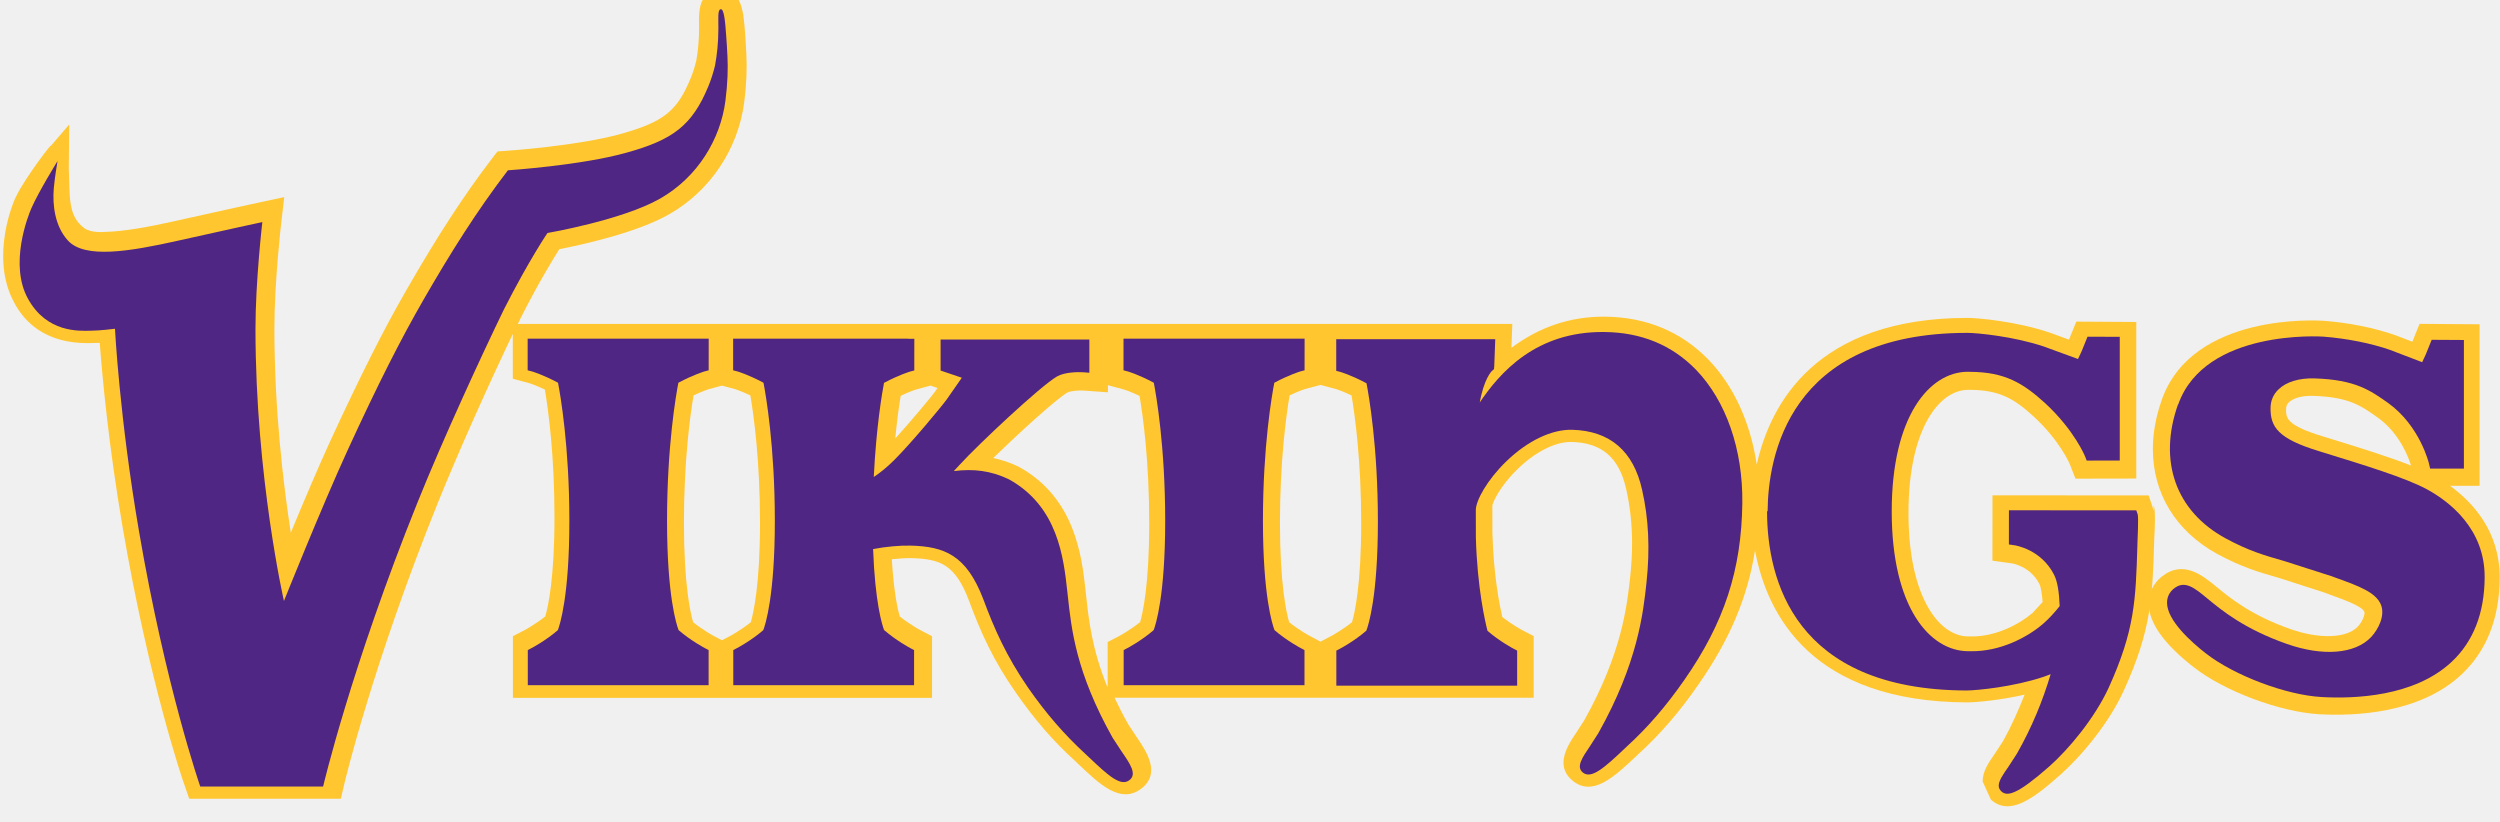
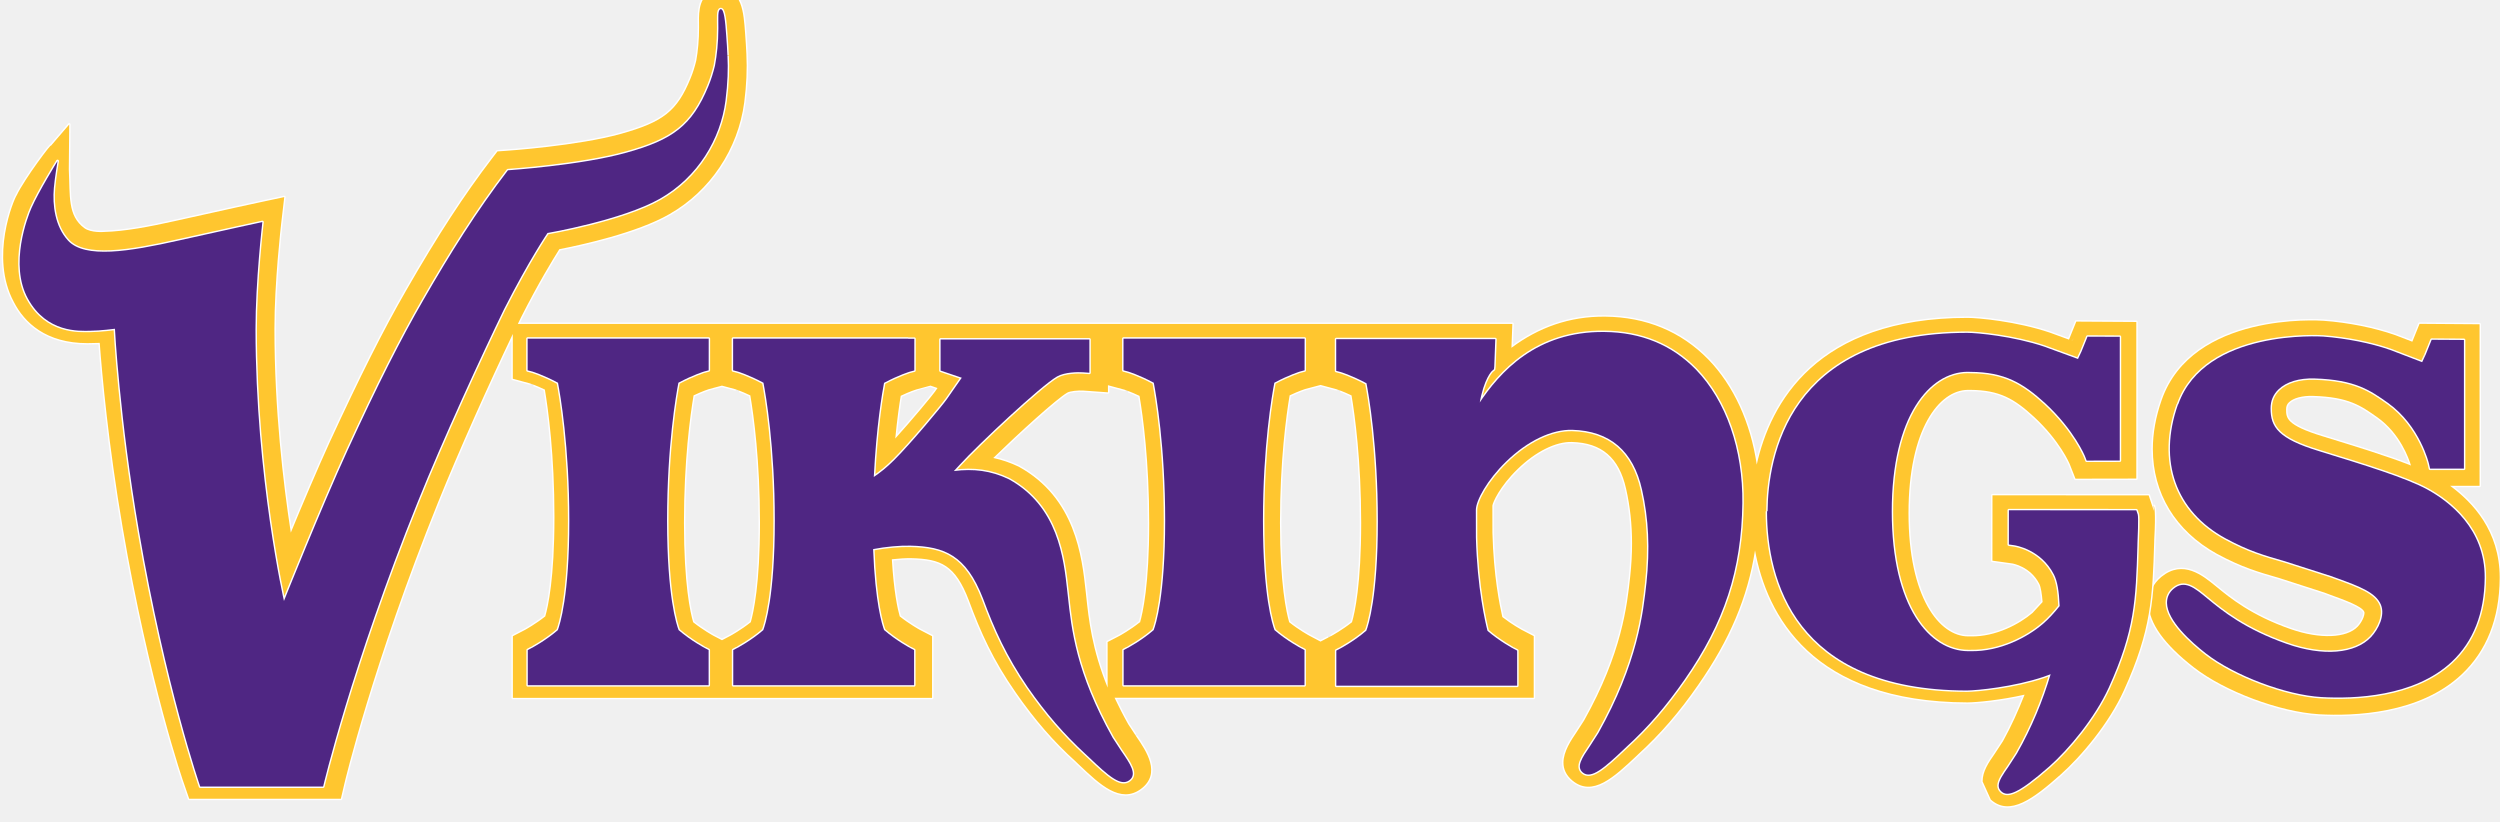
<svg xmlns="http://www.w3.org/2000/svg" xml:space="preserve" height="62.4" viewBox="0 0 190.111 62.429" width="190" version="1.1">
  <defs>
    <clipPath id="b" clipPathUnits="userSpaceOnUse">
      <path d="m0.399 293h608v200h-608v-200z" />
    </clipPath>
    <clipPath id="a" clipPathUnits="userSpaceOnUse">
      <path d="m0 0h612v792h-612v-792z" />
    </clipPath>
  </defs>
+   <style>
+     path{
+         stroke:#fff;
+         stroke-width: 0.7;
+         paint-order:stroke fill;
+         stroke-linejoin:round;
+     }
+     </style>
  <g transform="matrix(1.25 0 0 -1.25 -285 522)">
    <g style="" transform="matrix(.25 0 0 .25 228 295)">
      <g fill="#ffc62f">
        <g clip-path="url(#b)" fill="#ffc62f">
          <path d="m566 384c-0.14 0.04-0.752 0.22-0.752 0.22-8.95 2.73-8.95 4.51-8.95 6.58 0 0.738 0.2 1.25 0.692 1.72 1.09 1.05 3.28 1.64 5.87 1.56 8.73-0.273 11.6-2.36 15.7-5.25 5.49-3.92 7.6-9.94 8.14-11.7-5.73 2.26-13.3 4.58-20.7 6.86zm30.2-11.8h7.18v39.3l-14.6 0.106s-1.39-3.45-1.76-4.35c-2.07 0.798-4.16 1.6-4.16 1.6-5.11 1.79-11.4 3.05-17.4 3.49-1.32 0.1-31.9 2.04-39.4-19.2-1.46-4.13-2.18-8.19-2.18-12 0-10.7 5.47-19.9 15.6-25.5 5.99-3.25 10.2-4.47 15.1-5.87 0 0 11.1-3.57 11.1-3.58l1.38-0.519c3.47-1.26 7.78-2.81 8.28-4.15 0.04-0.06 0.047-0.153 0.047-0.279 0-0.725-0.572-2.18-1.63-3.31-2.69-2.85-9.23-3.1-16.3-0.639-9.63 3.36-14.8 7.61-18.2 10.4-3.2 2.63-8.03 6.63-13.3 2.33-2.02-1.65-3.12-4-3.08-6.62 0.06-4.6 3.77-9.79 11-15.4 7.48-5.82 20.8-10.8 30.4-11.4 8.59-0.479 24.5 0.1 34.7 9.66 6.09 5.7 9.23 13.6 9.3 23.4v0.22c0 11.3-6.56 18.3-12.2 22.4" />
          <path d="m329 339c-2.36-1.88-4.89-3.27-4.92-3.28 0.013 0-0.792-0.419-0.792-0.419l-1.95-1.02-2.72 1.44c-0.053 0.02-2.56 1.4-4.91 3.28-0.685 2.33-2.24 9.23-2.24 24.2 0 15.1 1.52 26.1 2.35 31 2.28 1.08 3.74 1.53 3.75 1.54 0.007 0 2.91 0.785 3.78 1l3.83-1.03c-0.013 0.013 1.43-0.439 3.71-1.52 0.825-4.89 2.35-15.9 2.35-31 0-15-1.56-21.9-2.24-24.2zm-51.6 0c-2.35-1.88-4.88-3.27-4.9-3.28l-0.798-0.419-2.17-1.12v-11.1c-3.84 9.44-4.6 16.5-5.23 22.4 0 0.033-0.106 0.965-0.106 0.965-0.938 8.53-2.5 22.8-16.3 30.4-2.06 0.991-4.11 1.67-6.19 2.12 6.27 6.11 15.4 14.4 18 15.9 0.665 0.399 2.73 0.599 3.97 0.506 0.007 0 5.93-0.426 5.93-0.426v1.73l4-1.08c-0.02 0.013 1.42-0.439 3.69-1.52 0.838-4.89 2.36-15.9 2.36-31 0-14.9-1.56-21.8-2.25-24.2zm-49.8 56.2c-0.758-1.08-5.79-7.14-9.75-11.5 0.472 4.78 0.978 8.32 1.33 10.4 2.26 1.08 3.73 1.53 3.75 1.53 0.007 0.013 2.81 0.758 3.51 0.951 0.778-0.26 1.7-0.592 1.7-0.592-0.133-0.193-0.552-0.785-0.552-0.785zm-44.9-56.2c-2.35-1.88-4.88-3.27-4.91-3.28l-0.798-0.419-1.3-0.685-2.12 1.1c-0.02 0.007-2.54 1.4-4.9 3.28-0.685 2.31-2.24 9.23-2.24 24.2 0 15.1 1.51 26.1 2.34 31 2.28 1.08 3.74 1.53 3.76 1.54 0 0 1.96 0.526 3.15 0.838l3.22-0.865c-0.04 0.013 1.43-0.439 3.69-1.52 0.838-4.89 2.35-15.9 2.35-31 0-14.9-1.56-21.8-2.24-24.2zm322 69.1s-0.333-0.372-0.519-0.592c-0.02 0-0.027 0-0.04 0.007 0.226 0.253 0.559 0.585 0.559 0.585zm19.4-42c0.013-0.013-0.319 0.998-0.319 0.998l-0.925 2.76-38 0.02-0.013-15.9 4.77-0.665c0.166-0.02 4.46-0.738 6.64-4.98 0.399-0.805 0.639-2.4 0.805-4.42-1.01-1.1-2.44-2.64-2.44-2.64-3.13-2.7-8.94-5.83-15-5.73h-0.705c-6.96 0.04-14.5 9.44-14.5 30 0 20.5 7.47 29.9 14.4 30h0.659c7.12-0.053 10.7-2.16 15.5-6.58 6.25-5.78 8.63-11.3 8.73-11.6l1.35-3.43 14.8 0.027v38.1l-14.6 0.093s-1.4-3.47-1.78-4.39c-2.3 0.832-4.68 1.71-4.68 1.71-8.1 2.74-17.5 3.58-20 3.58-36.8 0-48-20.8-51.3-35.7-1.52 10.2-5.61 19.2-11.8 25.6-6.62 6.77-15.1 10.3-25.1 10.4-8.67 0.086-16.2-2.65-22.8-7.58 0.027 0.911 0.22 5.81 0.22 5.81h-242c0.273 0.552 0.565 1.17 0.818 1.69 4.22 8.32 7.64 13.9 9.27 16.5 5.16 1.01 18.9 3.97 26.8 8.54 9.91 5.65 16.7 15.8 18.2 27.2 0.546 4.27 0.705 8.04 0.519 11.8-0.053 1.29-0.186 3.34-0.306 4.93-0.379 5.27-0.765 10.7-5.94 10.7l-0.519-0.007-0.452-0.086c-4.38-0.878-4.32-5.39-4.29-7.81l0.007-1.41c0-2.81-0.259-5.66-0.685-7.98-0.353-1.44-0.798-2.89-1.38-4.3-3.27-7.96-6.59-10.6-16.9-13.5-10.5-2.95-27.8-4.13-28-4.14l-2.1-0.146-1.28-1.67c-6.77-8.83-13.2-18.7-20.9-32.1-5.61-9.72-11.3-21.1-18.6-36.9-2.95-6.46-6.53-14.9-9.51-22.1-1.87 12.1-3.98 30-3.99 49.6-0.013 11.2 1.62 25.4 1.64 25.6l0.752 6.45-6.36-1.36s-8.38-1.8-20.4-4.5c-5.76-1.29-12.1-2.51-17-2.61 0 0-3.25-0.313-4.92 0.938-4.07 3.05-3.43 7.79-3.75 14.3l0.106 10.9-4.47-5.2c0.4 1-6.38-8-8.29-12-0.7-1-6.63-15-0.7-26 2.57-5 7.79-10 17.9-10 0 0 2.41 0.04 2.99 0.067 0.592-7.93 2.13-24.8 5.59-45 6.45-37.7 14.7-61.8 15.1-62.8l1.08-3.13h36.9l0.845 3.6c0.06 0.286 6.86 29 22.8 68.5 5 12.4 12.5 29.1 18.2 41v-10.9l4.1-1.11c-0.033 0.013 1.43-0.439 3.7-1.52 0.832-4.89 2.34-15.9 2.34-31 0-15-1.56-21.9-2.24-24.2-2.35-1.88-4.88-3.26-4.91-3.28l-2.97-1.54v-15h102v15l-2.97 1.54c-0.027 0.007-2.55 1.4-4.9 3.28-0.492 1.72-1.44 5.93-1.92 13.9 1.72 0.193 3.43 0.299 4.76 0.273 7.15-0.173 10.7-1.65 14-10.3 2.86-7.74 5.89-14.5 11.4-22.4 4.67-6.7 9.17-11.9 14.6-16.8-0.047 0.027 0.938-0.898 0.938-0.898 4.88-4.63 9.94-9.43 14.9-5.77 5.1 3.76 1.24 9.35-1.07 12.7 0.053-0.067-2.02 3.08-2.02 3.08-1.27 2.26-2.34 4.38-3.31 6.42h102v15l-2.97 1.54c-0.013 0.007-2.38 1.3-4.67 3.1-0.658 2.85-2.14 10.1-2.41 20.5l-0.013 6.6c0.086 0.778 1.76 4.65 6.15 8.91 4.34 4.24 9.3 6.71 13.2 6.59 7.28-0.193 11.5-3.82 13.2-11.4 0.965-4.23 1.45-8.61 1.45-13.3 0-2.59-0.153-5.27-0.452-8.05-0.752-6.96-2-18.6-11.2-35-0.007 0-1.88-2.91-1.88-2.91-1.28-1.9-3.16-4.66-3.16-7.38 0-1.51 0.585-3.03 2.19-4.36 4.91-4.04 10.1 0.852 15.6 6.02l0.419 0.406c5.31 4.84 9.97 10.2 14.6 16.9 7.6 10.9 12 21.2 13.8 32.7 2.88-15.7 13.8-36.9 51.7-37 2.31 0.02 8.02 0.552 13.9 1.88-1.52-3.85-3.19-7.61-5.24-11.3-0.013-0.027-1.96-2.99-1.96-2.99-1.6-2.31-3.01-4.36-3.01-6.83l1.99-4.4c4.62-4.17 10.4 0.259 16.9 6.01 5.1 4.51 11.9 12.6 15.5 20.6 6.69 14.7 6.93 22.7 7.35 36 0 0.013 0.013 0.625 0.013 0.625 0.386 6.87 0.02 7.96-0.146 8.42" />
        </g>
      </g>
      <g fill="#4f2683">
        <g clip-path="url(#a)" fill="#4f2683">
          <path d="m530 392c-4.88-13.8-0.552-26 11.6-32.6 5.58-3.03 9.42-4.14 14.3-5.53l11.3-3.62 1.51-0.545c5.32-1.93 9.5-3.45 10.7-6.52 0.984-2.55-0.572-5.82-2.42-7.8-3.87-4.11-11.7-4.76-20.5-1.67-10.3 3.62-15.8 8.12-19.4 11.1-3.06 2.53-5.48 4.54-8.14 2.33-1.08-0.872-1.63-2.08-1.62-3.45 0.053-4.34 5.96-9.56 9.47-12.3 6.83-5.32 19.4-10.1 28.1-10.6 7.94-0.452 22.6 0.04 31.7 8.57 5.26 4.94 7.96 11.8 8.02 20.5 0.093 11.9-8.64 18.5-13.9 21.4-5.17 2.85-15.7 6.06-25.8 9.17l-0.605 0.193c-9.98 3.03-11.8 5.89-11.8 10.4 0 1.82 0.645 3.38 1.92 4.61 1.91 1.86 5.04 2.81 8.81 2.69 9.94-0.306 13.6-2.95 17.9-5.99 7.74-5.55 9.93-14.7 9.94-14.8l0.266-1.16h8.22v31.3l-7.84 0.047-1.46-3.61c-0.013 0-0.452-0.984-0.858-1.84-1.95 0.745-7.76 2.97-7.76 2.97-4.68 1.64-10.6 2.81-16.3 3.25-0.286 0.02-28.8 1.93-35.3-16.5" />
          <path d="m171 408h-42.6v-7.7l1.12-0.293c0.02-0.013 2.52-0.725 6.27-2.73 0.572-2.96 2.76-15.5 2.76-33.6 0-18.3-2.31-25.3-2.8-26.6-2.92-2.55-6.47-4.43-6.51-4.43l-0.805-0.426v-8.54h44v8.54l-0.805 0.426c-0.04 0-3.57 1.88-6.5 4.43-0.499 1.3-2.81 8.26-2.81 26.6 0 18.2 2.19 30.7 2.76 33.6 3.75 2 6.25 2.71 6.27 2.73l1.1 0.293 0.007 7.7h-1.49" />
          <path d="m316 408h-42.6v-7.7l1.1-0.293c0.033-0.013 2.52-0.725 6.27-2.73 0.572-2.96 2.77-15.5 2.77-33.6 0-18.3-2.31-25.3-2.81-26.6-2.92-2.55-6.46-4.43-6.49-4.43l-0.805-0.426v-8.54h44v8.54l-0.798 0.426c-0.04 0-3.57 1.88-6.5 4.43-0.492 1.3-2.81 8.26-2.81 26.6 0 18.2 2.2 30.7 2.77 33.6 3.75 2 6.23 2.71 6.25 2.73l1.11 0.293 0.007 7.7h-1.49" />
          <path d="m360 392c1.05 6.29 3.03 8.14 3.06 8.15l0.486 0.426 0.067 0.685 0.246 6.61h-38.7v-7.7l1.1-0.293c0.027-0.013 2.51-0.725 6.27-2.73 0.572-2.96 2.77-15.5 2.77-33.6 0-18.3-2.31-25.3-2.81-26.6-2.91-2.55-6.45-4.43-6.49-4.43l-0.812-0.426v-8.54h44v8.54l-0.805 0.426c-0.04 0-3.51 1.86-6.41 4.38-0.512 1.96-2.5 10.4-2.83 22.7l-0.013 6.69c0 2.32 2.75 7.32 7.36 11.8 5.2 5.06 11.1 7.87 16.1 7.74 9.16-0.253 14.9-5.16 17-14.6 1.6-7.04 1.95-14.4 1.07-22.6-0.785-7.28-2.09-19.5-11.7-36.6l-2-3.11c-2.01-2.97-3.45-5.11-1.79-6.49 2.04-1.68 5.22 1.12 10.2 5.85l0.412 0.392c5.12 4.66 9.6 9.83 14.1 16.3 9.71 13.9 13.9 26.8 14.1 43 0.16 13.1-3.96 24.9-11.3 32.5-5.85 5.99-13.3 9.07-22.3 9.15-16.5 0.186-25.4-9.71-30.6-17.6" />
          <path d="m430 366v-0.213c0.067-16.2 6.47-43.3 48.6-43.4 2.58 0.027 11.4 0.885 18.7 3.33 0 0 0.905 0.333 1.71 0.632-1.92-6.42-4.5-12.8-8.19-19.3l-2.08-3.21c-1.32-1.89-2.37-3.41-2.37-4.62 0-0.512 0.2-0.978 0.665-1.4 1.44-1.3 3.88-0.738 11.6 6.05 4.77 4.21 11.1 11.8 14.5 19.2 6.35 14 6.57 21.3 6.98 34.5l0.013 0.632c0.06 1.06 0.273 6.4 0.073 7l-0.346 1.02-31 0.02-0.007-8.32 1.3-0.186c0.259-0.04 6.51-0.971 9.67-7.14 0.832-1.62 1.24-4.08 1.39-7.67-1.28-1.6-2.57-3.03-3.98-4.26-3.84-3.33-10.5-6.85-17.7-6.72h-0.592c-9.31 0.04-18.6 10.6-18.6 34 0 23.3 9.24 33.9 18.4 34l0.752-0.02c8.35-0.046 12.8-2.72 18.2-7.64 7.12-6.59 9.69-12.9 9.72-13l0.366-0.951 8.05 0.013v30.1l-7.84 0.033-1.46-3.6s-0.459-0.984-0.858-1.83c-1.96 0.712-8.23 3.01-8.23 3.01-7.45 2.52-16.4 3.35-18.7 3.35-43.7 0-48.5-30.4-48.6-43.4" />
          <path d="m221 408h-42.6v-7.7l1.12-0.293c0.02-0.013 2.52-0.725 6.27-2.73 0.572-2.96 2.76-15.5 2.76-33.6 0-18.3-2.31-25.3-2.81-26.6-2.92-2.55-6.46-4.43-6.5-4.43l-0.805-0.426v-8.54h44v8.54l-0.812 0.426c-0.033 0-3.57 1.9-6.49 4.45-0.466 1.22-2.2 6.7-2.67 19.7 3.02 0.599 6.67 0.911 9.06 0.845 8.32-0.2 13.6-2.31 17.7-12.9 2.77-7.48 5.69-14 10.9-21.6 4.49-6.45 8.81-11.4 14-16.2l0.984-0.918c4.64-4.41 7.6-7.04 9.69-5.48 1.98 1.46 0.22 3.99-2 7.21l-2.07 3.17c-8.91 15.9-10 26.3-10.9 34.6l-0.106 0.945c-0.905 8.25-2.28 20.7-14.2 27.3-4.42 2.13-8.67 2.61-13.4 2.01l0.086 0.106 1.31 1.42c4.54 4.97 19.7 19.2 23.7 21.5 1.88 1.08 5.16 1.1 6.27 1.02l1.6-0.113v8.08h-36.2v-7.55l5.16-1.75c-1.3-1.88-3.61-5.19-3.61-5.19-1.19-1.7-8.96-11-12.8-14.8-1.81-1.82-3.44-3.11-5.01-4.16 0.605 12.3 2.05 20.6 2.49 22.9 3.75 2 6.25 2.71 6.27 2.73l1.1 0.293 0.007 7.7h-1.49" />
          <path d="m177 477c-0.046 1.25-0.173 3.23-0.293 4.78-0.239 3.37-0.506 6.55-1.35 6.39-0.752-0.146-0.526-2.18-0.545-4.66 0-3.45-0.346-6.53-0.825-9.09-0.406-1.65-0.918-3.32-1.59-4.95-3.99-9.71-8.79-13.1-19.9-16.2-11.1-3.12-28.9-4.3-28.9-4.3-7.56-9.86-14.1-20.3-20.6-31.6-5.49-9.52-11.1-20.6-18.4-36.5-6.33-13.8-15.5-36.7-15.5-36.7s-6.9 30.1-6.93 66.1c-0.013 11.6 1.67 26.1 1.67 26.1s-8.36-1.8-20.4-4.5c-12-2.69-22.8-4.47-26.9 0-3.17 3.47-3.81 8.62-3.44 12.8 0.233 2.67 0.905 6.55 0.905 6.55s-4.52-7.3-6.33-11.4c-0.945-2.12-5.46-13.8-0.865-22.1 4.59-8.34 12.5-7.82 15.1-7.79 2.57 0.02 6.07 0.486 6.07 0.486s1.11-21.7 5.85-49.3c6.47-37.8 14.9-62.1 14.9-62.1h29.9s6.76 28.9 23 69.2c6.19 15.4 15.6 35.8 21 46.9 6.15 12.1 10.6 18.6 10.6 18.6s18.2 3.12 27.4 8.37c9.19 5.24 14.7 14.5 15.9 23.8 0.552 4.32 0.652 7.82 0.486 11" />
        </g>
      </g>
    </g>
  </g>
</svg>
